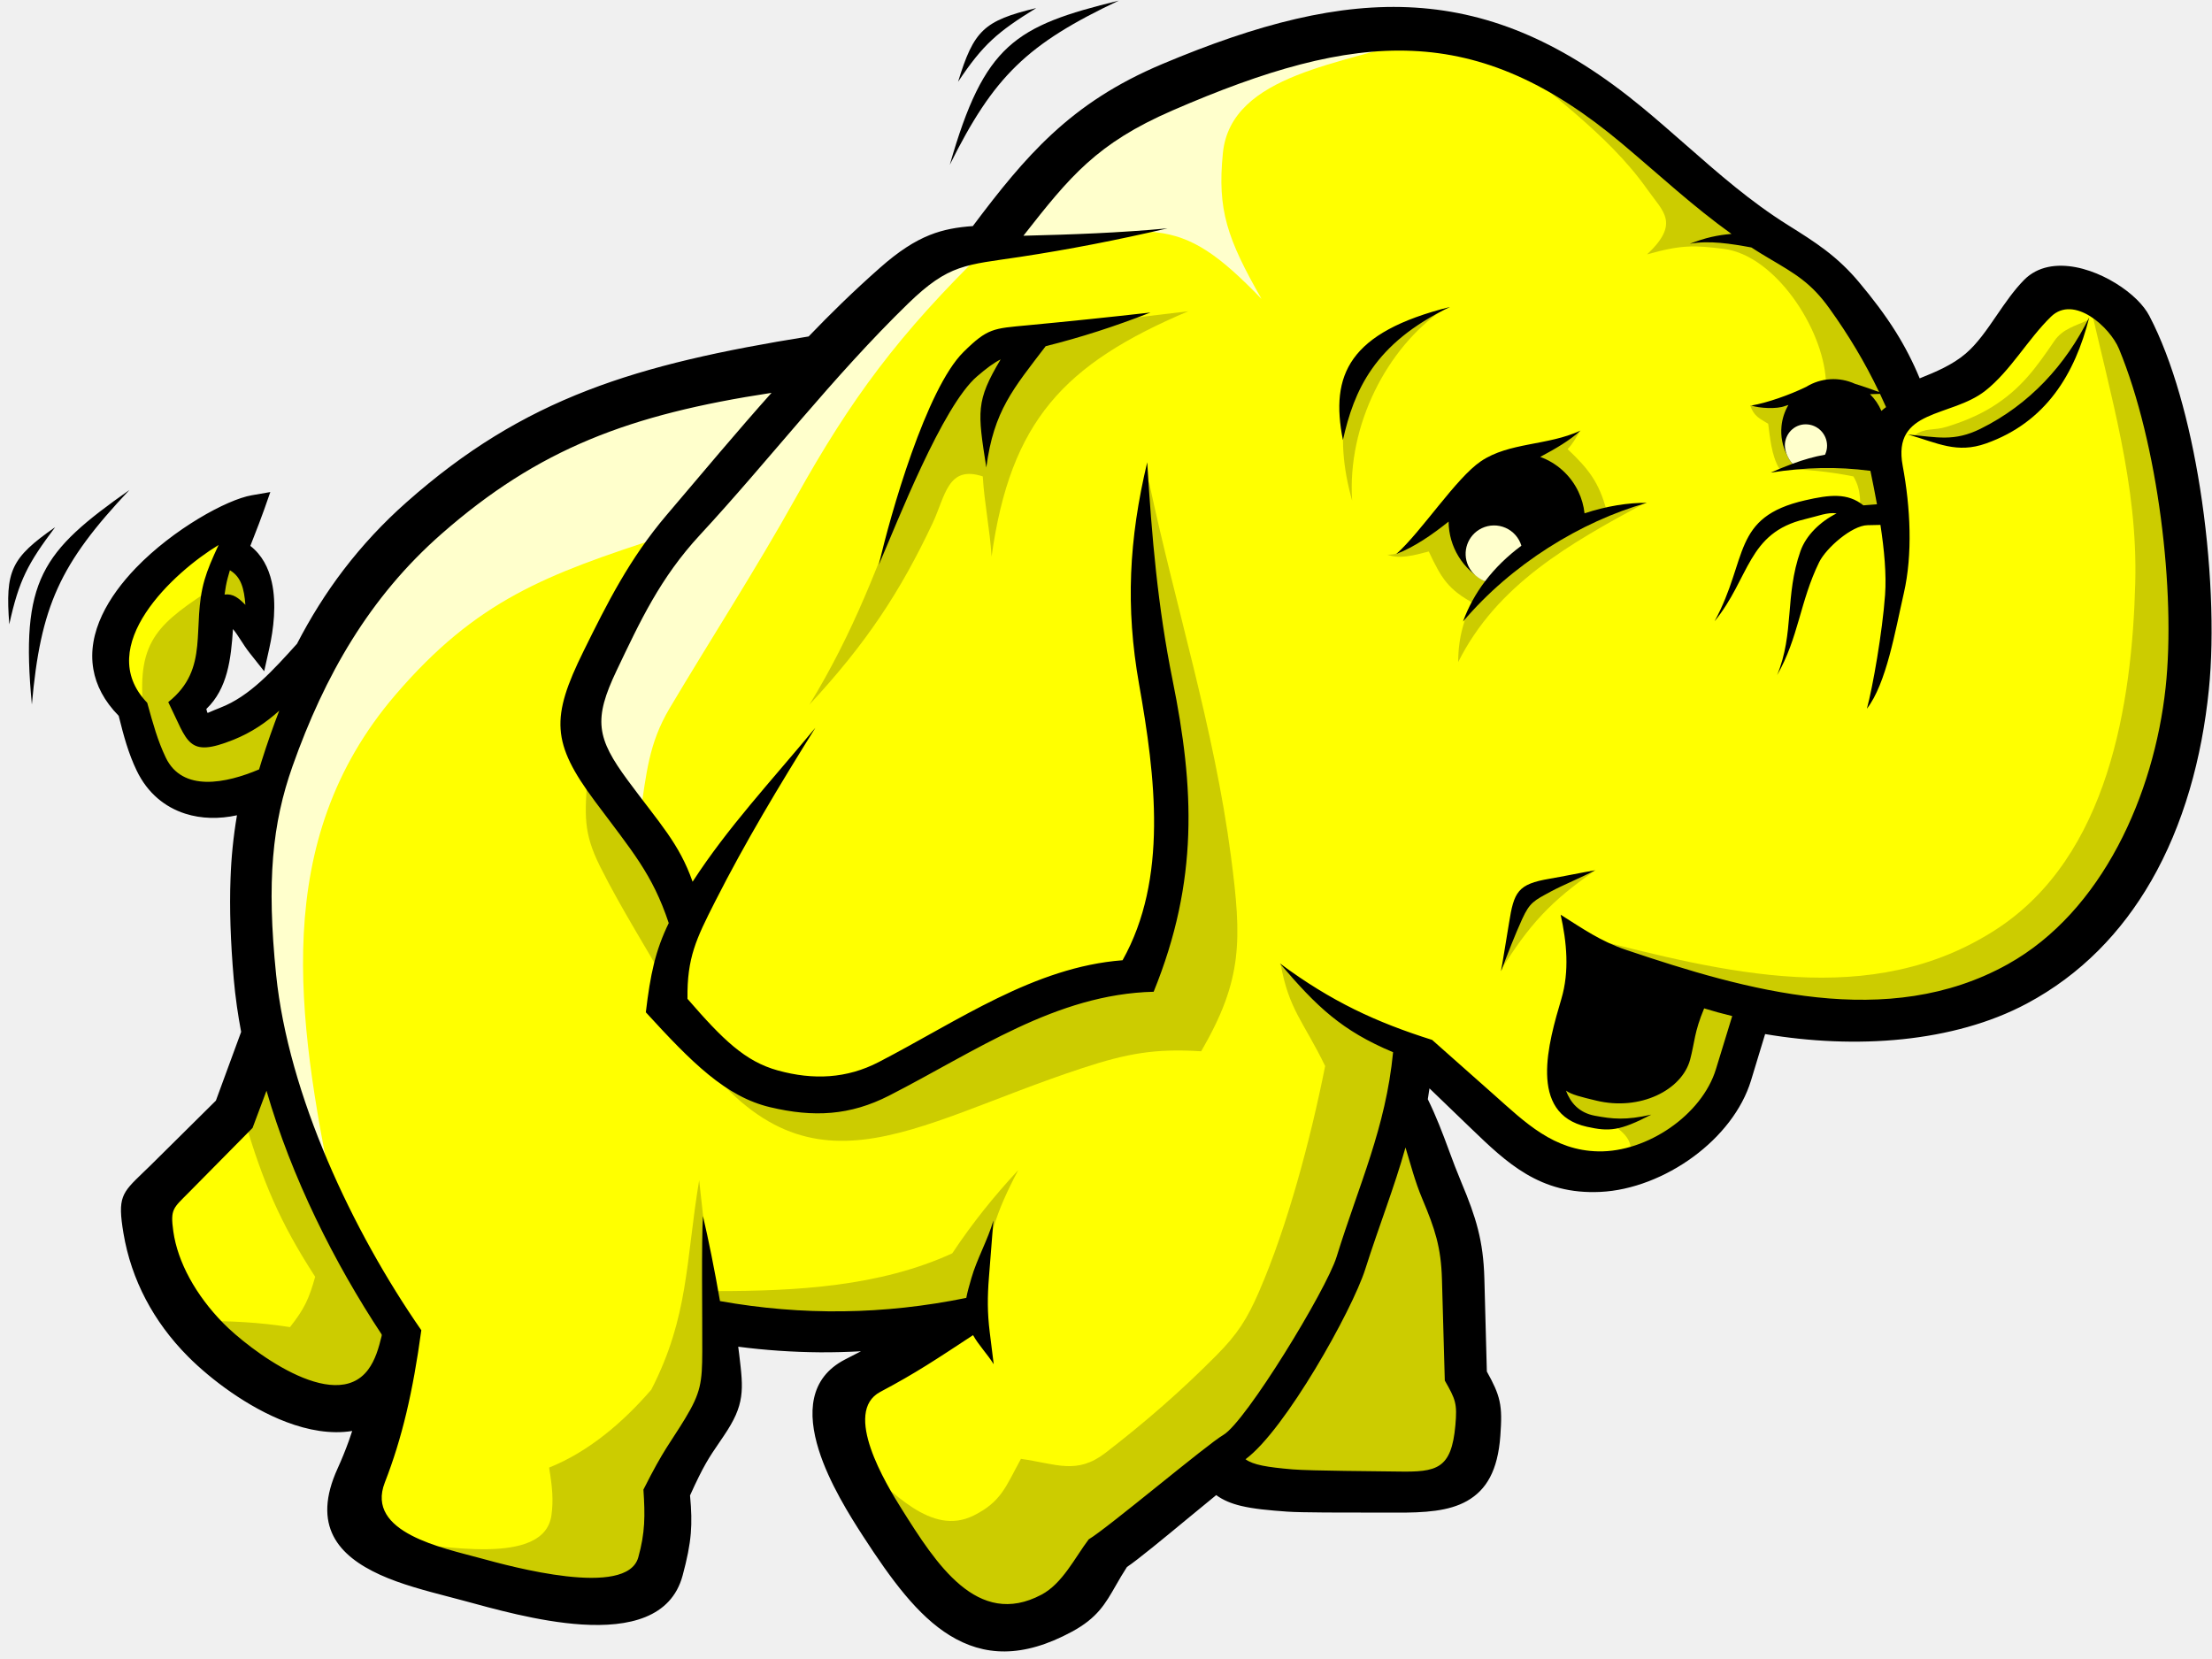
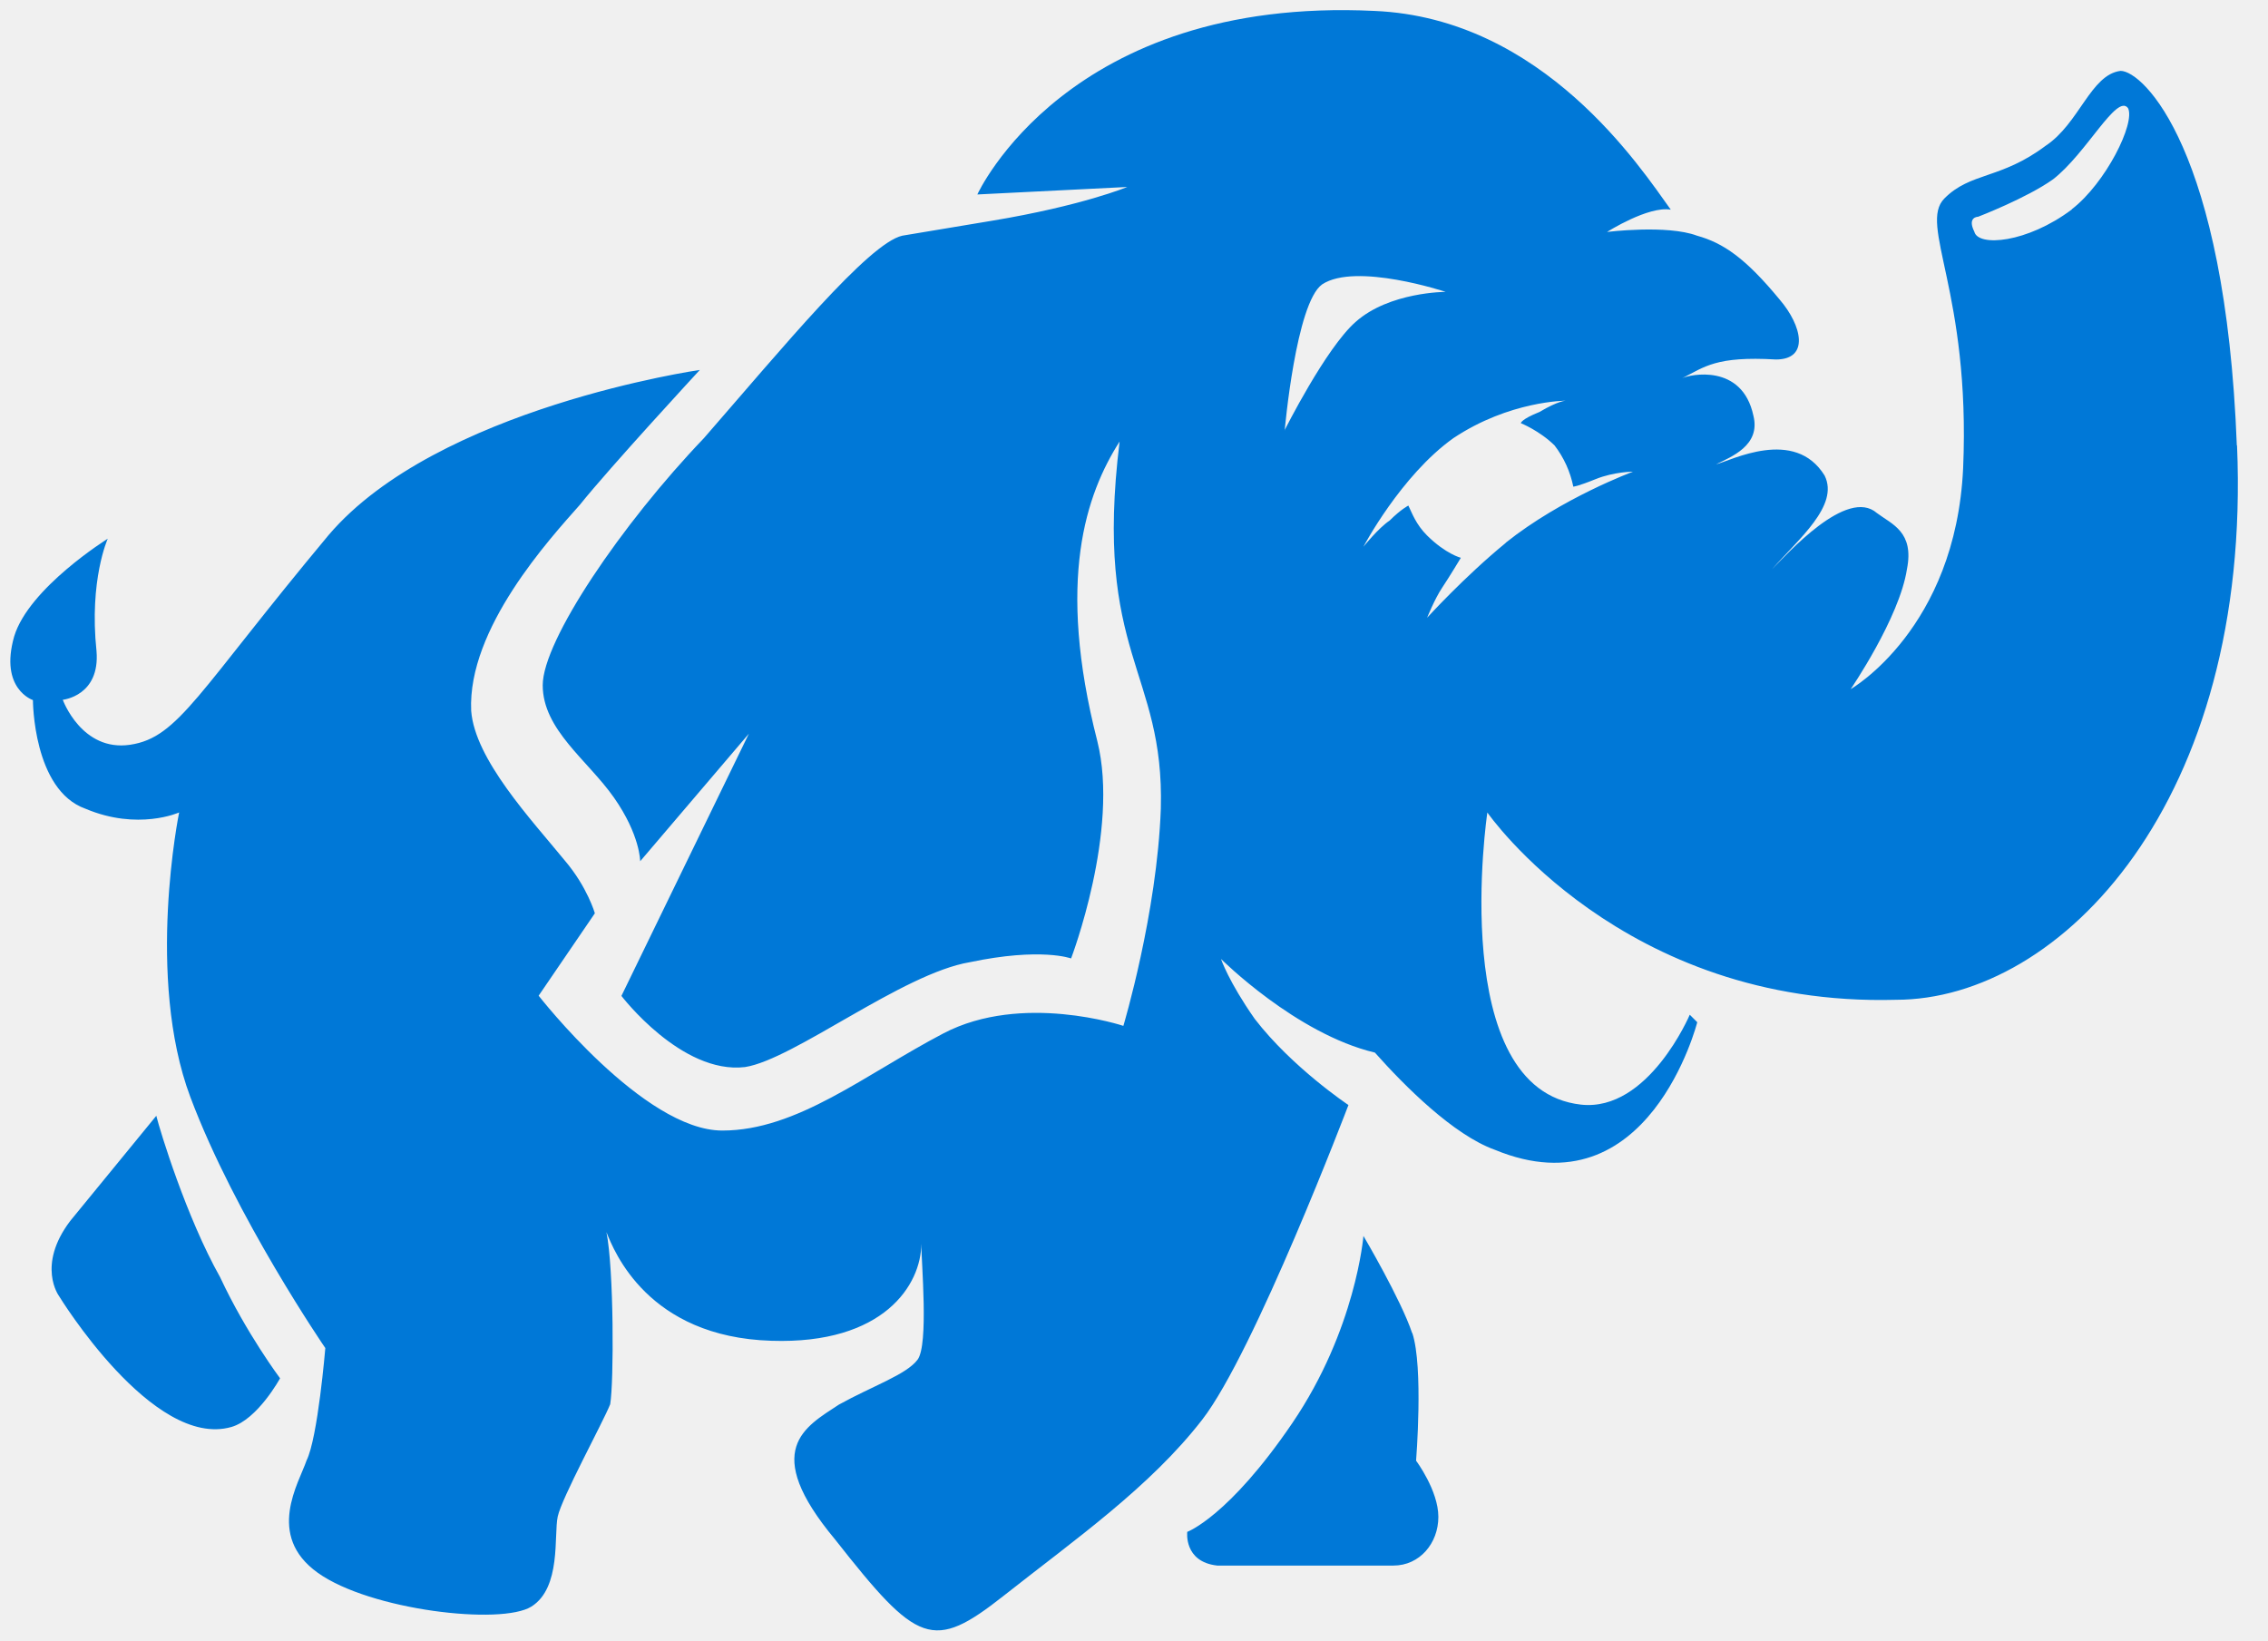
- <svg xmlns="http://www.w3.org/2000/svg" width="2500" height="1875" viewBox="0 0 256 192" preserveAspectRatio="xMidYMid">
-   <path d="M94.92 42.186L77.963 44.94l-15.47 6.783-13.139 8.265-12.504 15.258-7.063 7.482-6.832 2.518-1.806-4.416 3.159-4.559.71-6.43 2.115.086 2.312 2.109-.624-6.55-2.563-1.72.08-2.496-6.071 3.434-5.497 6.486-1.147 5.796 2.352 4.642 2.192 7.885 4.459 2.111 4.69-.23 4.448-2.584-2.967 15.047 2.967 16.742-3.266 7.73L17.8 139.856l1.902 6.886 5.068 7.979 9.555 6.723 5.068.695 5.635.19-3.516 14.433 12.928 5.297 16.106 2.12 5.51-3.602.424-9.75 6.147-10.173.424-8.053 14.835 1.06 13.775-1.271-13.775 8.264 2.332 9.962 8.688 13.563 8.477 3.602 6.782-2.755 2.754-5.51 14.2-10.808 2.755 2.33 22.253.849 4.45-3.602.423-6.36-1.482-2.753-1.061-17.167-7.417-14.835 1.272-6.57 4.45 2.332 12.504 11.655 6.146.425 6.781-2.756 6.783-5.086 3.39-11.02 19.922 1.271 12.08-4.661 9.748-9.114 6.994-13.14 1.694-15.47-1.483-18.015-3.814-16.105-3.815-5.086-5.297-1.696-9.326 10.172-8.477 2.967-7.418-12.292-7.417-6.781-4.027-2.543-16.107-13.352-12.927-6.994-12.928-1.059-15.046 2.543-13.14 4.873-9.113 7.418-7.205 8.69-7.417 2.12-12.929 12.291" fill="#FF0" />
-   <path d="M45.747 80.435c-14.522 16.939-11.296 37.481-7.271 57.61a92899.4 92899.4 0 0 0-6.444-16.28l-2.375-14.927c.226-5.088.451-10.176.679-15.263L36.44 76.99l9.158-13.568 14.246-11.87 15.602-6.445 18.317-2.374-16.96 19.333c-13.618 4.416-21.647 7.392-31.057 18.369" fill="#FFC" />
-   <path d="M114.114 28.825c-10.095 9.85-15.61 17.28-22.036 28.813-4.595 8.25-9.75 16.197-14.583 24.332-2.443 4.118-2.674 7.57-3.405 12.319l-7.123-8.48c1.132-3.392 2.262-6.784 3.392-10.175l11.533-20.69 24.422-24.083c2.6-.679 5.2-1.356 7.8-2.036M163.975 4.405c-8.087 3.031-21.515 4.03-22.447 13.31-.663 6.592.497 9.904 4.47 16.878-9.813-10.155-12.24-8.584-31.205-5.428l8.14-11.532 14.246-8.82 18.317-4.07 8.48-.338" fill="#FFC" />
-   <path d="M186.288 129.945c2.692 1.662 2.634 2.866 2.184 4.005 2.123-.85 4.247-1.7 6.37-2.547l4.128-5.543 3.063-7.896-3.915-2.943-17.11 2.184c-.422 1.152-.848 2.305-1.273 3.459.121 1.637.244 3.276.364 4.913.546.972 1.093 1.942 1.64 2.913.849.424 1.697.85 2.547 1.274.669.06 1.335.122 2.002.181M184.696 100.686c-8.577 2.475-8.51 3.157-11.042 11.666 3.343-5.364 5.818-8.071 11.042-11.666M241.72 37.015c-1.524.705-3.01 1.043-3.962 2.438-2.052 3.002-3.81 5.527-7.203 7.634-1.709 1.062-3.476 1.75-5.288 2.315-1.503.467-2.407.049-3.686.97.76.13 1.519.264 2.278.397h5.02l6.189-3.821 3.64-3.823 3.012-6.11M105.108 56.047c-3.373 9.233-6.322 17.147-11.432 25.505 6.548-7.056 10.519-13.054 14.27-21.031 1.458-3.1 1.733-6.736 5.792-5.384.182 3.096.836 6.188 1.018 9.282 2.193-15.718 8.377-22.293 22.752-28.394l-12.195 1.457-11.468 2.548-5.642 8.19-3.095 7.827M132.957 55.683c3.1 14.59 7.564 28.594 9.503 43.416 1.259 9.631 1.396 14.258-3.449 22.568-5.296-.343-8.584.254-13.707 1.933-20.393 6.685-32.09 16.515-45.83-3.291l13.16 6.202c3.127-.615 6.254-1.228 9.38-1.845 5.522-3.214 11.043-6.43 16.565-9.645l12.922-2.55L135.688 95l-3.095-23.117c-.12-3.64-.242-7.28-.364-10.92.244-1.76.487-3.52.728-5.279M168.086 145.963c-1.713 11.854 3.945 18.226 1.602 21.5-.663.926-1.562 2.544-2.565 2.988-3.585 1.583-8.514-.297-8.865.63h-11.831l-4.732-2.002 7.28-8.555c2.366-5.156 4.733-10.314 7.098-15.472l4.55-15.652h2.367l5.096 16.563" fill="#CC0" />
-   <path d="M148.201 111.502c.961 5.382 2.63 6.661 5.162 11.871-1.685 8.5-4.392 18.607-7.65 26.107-1.374 3.163-2.482 4.907-4.906 7.351-4.09 4.13-8.223 7.726-12.86 11.306-3.34 2.573-5.67 1.283-9.789.7-1.752 3.175-2.235 4.94-5.46 6.552-4.958 2.478-9.395-2.863-13.287-6.007 2.81 4.39 5.62 8.777 8.428 13.166 1.942 1.82 3.884 3.639 5.825 5.46l4.915.729 6.551-4.006c1.154-2.183 2.306-4.368 3.459-6.551 2.427-1.82 4.855-3.64 7.28-5.462 2.974-2.547 5.947-5.096 8.92-7.644l5.642-8.009 5.095-9.464c2.186-6.552 4.37-13.105 6.555-19.657.181-2.488.362-4.975.545-7.464-2.73-1.212-5.46-2.427-8.191-3.64-2.002-1.88-4.232-3.457-6.234-5.338M82.903 149.421c9.186 0 18.888-.51 27.303-4.369 2.38-3.57 4.731-6.488 7.644-9.645-2.651 5.008-3.483 7.838-4.186 13.468l-2.73 4.005c-6.917.181-13.833.363-20.75.546-2.246-.244-4.49-.486-6.735-.728-.243-.245-.485-.487-.728-.729.062-.85.122-1.699.182-2.548M81.63 143.051l-.714-6.464c-1.569 9.448-1.192 15.78-5.54 24.243-3.248 3.762-7.247 7.186-11.827 9.019.387 2.32.503 3.77.278 5.471-.807 6.12-13.047 3.416-18.083 3.172l24.236 6.24 5.46-2.184c.608-3.518 1.215-7.039 1.821-10.557l5.096-9.464.91-5.825-1.638-13.65M67.977 89.72c-.253 4.595-.55 6.51 1.476 10.566 2.575 5.156 5.737 10.002 8.535 15.098l.91-10.193c-3.639-5.158-7.28-10.314-10.92-15.47M30.614 124.421c-.789 1.676-1.575 3.354-2.364 5.031 2.168 7.305 4.097 11.932 8.226 18.313-.72 2.585-1.258 3.716-2.912 5.823-3.634-.558-6.861-.72-10.544-.708 4.065 3.153 8.13 6.31 12.195 9.465 2.002-.366 4.005-.73 6.007-1.093l6.007-6.006-8.555-13.288c-2.688-5.845-5.374-11.692-8.06-17.537M241.746 34.599c2.476 11.137 5.67 21.416 5.373 32.824-.364 13.995-3.091 31.674-16.059 40.113-14.522 9.452-31.57 4.981-47.503.931l19.476 8.009c6.067.304 12.135.608 18.202.91 4.126-1.213 8.252-2.426 12.376-3.64 3.216-2.67 6.432-5.338 9.648-8.009l7.28-15.288 2.73-17.656c-.727-5.765-1.457-11.528-2.184-17.292l-4.004-17.109c-1.778-1.265-3.556-2.53-5.335-3.793M25.028 67.795c-6.592 4.291-9.182 6.175-8.459 14.128l1.97 7.145 2.793 1.89 3.45 1.15 6.242-1.479c1.069-3.313 2.136-6.625 3.203-9.938l-8.87 4.354h-2.053a7094.7 7094.7 0 0 0-2.3-3.532l2.793-4.107 1.478-7.803c.63.191 1.26.384 1.889.574.767.604 1.533 1.206 2.3 1.807l-.329-4.106-1.56-2.628c-.52-.44-1.04-.876-1.56-1.315l-.987 3.86M172.938 5.13c5.852 5.434 13.033 10.156 17.713 16.796 1.811 2.57 3.823 3.885-.03 7.516 4.071-1.163 5.585-1.037 8.845-.642 5.93.718 11.488 9.148 11.842 15.188-.07.565-1.647 1.848-6.232 3.114-.09.176-2.588-.342-2.526-.172.477 1.303 1.113 1.503 2.086 2.112.21 1.45.346 3.687 1.334 5.273 2.885-.052 5.705.263 8.53.822.95 1.577.808 3.154.728 4.732l3.276-.545c-.302-2.488-.606-4.975-.909-7.463.97-1.638 1.94-3.277 2.912-4.913l-4.187-9.466c-2.669-2.548-5.338-5.097-8.009-7.645l-.77-.038a71383.19 71383.19 0 0 1-9.007-5.528l-14.69-12.018-10.906-7.123M182.795 49.977c-.309.54-.775 1.402-1.372 2 2.437 2.305 3.64 3.849 4.509 7.11-2.756 1.367-5.51 2.736-8.265 4.102l-6.994 6.705c-3.069-1.652-3.833-2.92-5.318-6.07-1.73.459-3.367.9-4.795.375.906.007 1.462-.219 2.368-.779l4.45-4.623c2.62-1.984 5.24-3.97 7.86-5.953l5.145-1.677c.655-.269 1.757-.92 2.412-1.19" fill="#CC0" />
-   <path d="M190.4 58.199c-8.766 4.72-17.16 9.466-21.642 18.429 0-11.377 11.423-16.385 21.641-18.43M167.018 35.818c-6.509 4.438-11.111 13.394-10.533 22.122-2.12-7.558-1.369-14.699 5.14-19.919 1.1-.533 2.197-1.068 3.296-1.601.699-.2 1.397-.4 2.097-.602" fill="#CC0" />
-   <path d="M254.605 56.424c-1.18-7.443-3.137-14.668-5.853-19.863-.33-.635-.832-1.279-1.454-1.893-1.349-1.33-3.346-2.59-5.409-3.299-2.186-.752-4.491-.905-6.321.051-.475.25-.917.57-1.31.97-1.185 1.2-2.185 2.66-3.186 4.121-1.113 1.628-2.233 3.264-3.573 4.407-1.553 1.328-3.496 2.134-5.329 2.87a36.122 36.122 0 0 0-2.773-5.391c-1.253-1.998-2.68-3.869-4.25-5.74a23.555 23.555 0 0 0-3.881-3.703c-1.354-1.033-2.74-1.903-4.354-2.913-4.327-2.71-8.012-5.942-11.77-9.24-1.708-1.498-3.433-3.01-5.12-4.401-8.95-7.38-17.298-10.959-26.226-11.52-8.867-.558-18.23 1.878-29.285 6.532-5.336 2.245-9.298 4.899-12.75 8.09-3.297 3.05-6.096 6.562-9.173 10.663-1.79.127-3.376.392-4.995 1.04-1.784.714-3.58 1.87-5.732 3.769a129.576 129.576 0 0 0-4.4 4.067 151.876 151.876 0 0 0-3.874 3.897c-10.064 1.617-18.264 3.402-25.608 6.246-7.51 2.91-14.13 6.912-20.929 12.94a55.038 55.038 0 0 0-7.287 7.823c-2.068 2.709-3.838 5.557-5.391 8.56-1.36 1.505-2.723 3.024-4.198 4.353-1.438 1.295-2.971 2.386-4.689 3.047l.001.001c-.999.385-1.412.61-1.457.595-.05-.028-.078-.178-.148-.454 2.467-2.354 2.855-5.813 3.083-9.247.296.354.58.79.875 1.246.326.503.66 1.022 1.06 1.527l1.675 2.113.588-2.636c.494-2.209.864-5.15.288-7.7-.372-1.655-1.14-3.13-2.478-4.175.128-.334.249-.642.368-.946.42-1.075.853-2.178 1.22-3.22l.726-2.065-2.16.374c-2.874.5-9.05 3.894-13.4 8.407-1.615 1.677-3.004 3.53-3.915 5.474-.948 2.023-1.373 4.14-1.005 6.258.32 1.852 1.247 3.67 2.93 5.384.307 1.237.59 2.31.893 3.278.347 1.101.72 2.086 1.187 3.056 1.266 2.632 3.284 4.24 5.62 4.99 1.877.603 3.953.633 5.989.187a54.687 54.687 0 0 0-.746 7.335c-.129 3.435-.003 7.23.375 11.634.083.967.208 2.03.369 3.186.14.986.306 1.954.485 2.915-.38 1.038-.763 2.078-1.145 3.116l-1.777 4.837-3.91 3.875c-1.217 1.203-2.434 2.409-3.65 3.614-.1.1-.511.494-.883.853-2.465 2.372-2.953 2.843-2.253 7.017a25.45 25.45 0 0 0 2.583 7.65c1.21 2.305 2.834 4.549 4.918 6.639 2.6 2.606 6.862 5.844 11.324 7.54 2.55.968 5.178 1.442 7.645 1.046-.126.38-.248.758-.387 1.14a43.089 43.089 0 0 1-1.3 3.198c-3.027 6.635.08 10.1 4.916 12.305 2.415 1.1 5.286 1.848 7.953 2.544.546.14 1.092.284 1.78.47 3.16.854 8.621 2.423 13.609 2.738 5.444.344 10.354-.78 11.67-5.666.52-1.937.823-3.42.946-4.873.113-1.348.07-2.71-.088-4.396 1.552-3.44 2.21-4.407 3.345-6.066.222-.328.491-.72.572-.844 1.217-1.803 1.787-3.083 1.994-4.524.2-1.391.03-2.777-.221-4.895-.024-.201-.06-.495-.113-.884a78.13 78.13 0 0 0 9.452.648c1.586.01 3.171-.037 4.756-.12-.405.207-.802.413-1.236.636l-.59.303c-4.204 2.162-4.379 6.257-3.063 10.47 1.186 3.799 3.628 7.678 5.16 10.037 3.22 4.963 6.293 9.164 10.019 11.447 3.905 2.393 8.367 2.675 14.126-.442 2.93-1.586 3.854-3.203 5.098-5.383.381-.665.801-1.39 1.269-2.105 1.21-.802 4.223-3.287 7.18-5.732 1.007-.832 2.013-1.66 3.148-2.585.782.575 1.726.974 2.867 1.246 1.482.355 3.247.515 5.362.667 1.583.116 6.745.112 10.08.111 1.03 0 1.885 0 2.398.003 3.443.021 6.222-.16 8.322-1.35 2.238-1.269 3.565-3.516 3.855-7.546.126-1.79.15-2.894-.099-4.021-.232-1.056-.685-2.013-1.463-3.413a9145.09 9145.09 0 0 1-.14-5.225c-.048-1.847-.1-3.696-.148-5.543-.059-2.178-.299-3.948-.741-5.689-.438-1.729-1.064-3.392-1.902-5.388a90.666 90.666 0 0 1-1.478-3.806l-1.208.442.186-.068 1.022-.374v-.005c-.72-1.942-1.43-3.833-2.424-5.856.064-.39.129-.81.192-1.258l1.92 1.85 2.83 2.727c2.158 2.079 4.131 3.97 6.449 5.336 2.397 1.415 5.092 2.236 8.582 2.07 3.654-.172 7.564-1.711 10.783-4.086 3.114-2.299 5.613-5.399 6.656-8.83l.904-2.976.722-2.375c5.124.868 10.624 1.148 15.936.592 5.126-.539 10.078-1.844 14.349-4.122 6.278-3.35 10.985-8.284 14.368-14.143h.002c3.78-6.548 5.897-14.264 6.701-22.204.645-6.368.293-15.025-1.033-23.374zm-66.387 53.518c-2.953-.994-5.006-2.444-7.6-4.079.706 3.183 1.027 6.549.087 9.726-1.492 5.042-3.902 13.29 2.943 14.812 2.605.578 3.787.495 7.464-1.403-2.976.674-4.477.51-6.523.13-1.854-.341-2.837-1.518-3.355-2.907.648.467 1.704.721 3.51 1.156 5.074 1.224 9.909-1.22 10.855-4.738.55-2.056.457-3.136 1.626-5.938 1.05.325 2.135.62 3.249.89l-1.886 6.149c-1.63 5.32-7.985 9.61-13.595 9.511-5.186-.091-8.475-3.34-12.056-6.525-2.466-2.196-4.84-4.295-7.192-6.375-6.455-2.037-11.629-4.417-17.62-8.852 4.264 5.01 7.155 7.784 13.101 10.277-.864 8.82-3.93 15.252-6.543 23.693-1.184 3.816-10.521 19.111-13.109 20.602-1.845 1.063-13.403 10.797-15.576 12.082-1.62 2.15-3.041 5.122-5.476 6.408-7.418 3.923-12.185-3.588-16.177-9.931-1.817-2.89-6.865-11.214-2.465-13.546 4.16-2.203 6.49-3.777 10.735-6.565.624 1.137 1.693 2.235 2.39 3.37l-.462-3.726c-.28-2.25-.268-4.077-.09-6.341.174-2.192.346-4.384.518-6.577-.639 2.229-1.915 4.457-2.552 6.684-.255.892-.466 1.612-.588 2.28-9.524 1.946-18.979 2.067-28.505.368-.608-3.527-1.348-7.202-1.969-9.837-.188 2.95-.067 11.108-.082 15.676-.012 3.538-.16 4.75-1.986 7.76-1.708 2.818-2.431 3.458-4.824 8.22.2 3.005.203 4.99-.595 7.842-1.327 4.741-14.72 1.068-18.252.1-4.351-1.19-13.345-2.96-11.083-8.76 1.99-5.104 3.252-10.486 4.225-17.628-7.971-11.483-15.383-27.218-16.806-41.16-1.105-10.825-.442-17.488 1.9-24.11 3.712-10.492 8.906-19.574 17.238-26.887C62.332 51.93 72.838 47.97 89.29 45.465c-3.956 4.43-7.87 9.112-12.136 14.133-4.319 5.083-6.884 10.217-9.627 15.778-3.788 7.679-3.706 10.601 1.315 17.343 4.327 5.81 6.663 8.425 8.553 14.11-1.56 3.216-2.128 5.935-2.652 10.326 5.298 5.793 9.236 9.761 14.38 10.983 5.047 1.2 9.26.968 13.776-1.34 10.027-5.126 19.305-11.746 30.616-12.02 5.233-12.864 4.704-23.614 2.192-36.061-1.716-8.501-2.405-16.55-2.938-25.216-2.121 8.925-2.52 16.773-.946 25.664 1.898 10.713 3.373 22.55-1.905 31.966-10.229.783-18.994 7.006-28.212 11.78-3.706 1.92-7.564 2.107-11.665.981-3.807-1.046-6.376-3.565-10.477-8.295-.065-4.749 1.007-6.94 3.188-11.242 3.504-6.907 7.371-13.336 11.615-20.131-5.196 6.272-10.12 11.513-14.21 17.82-1.564-4.454-3.8-6.716-7.503-11.732-3.617-4.899-3.995-7.043-1.29-12.713 2.719-5.697 5.025-10.704 9.654-15.702 7.997-8.637 15.324-18.249 24.07-26.755 4.749-4.618 6.677-4.459 12.976-5.413 5.694-.864 11.252-1.953 17.058-3.301-5.615.523-11.043.715-16.51.85l-.17.005c5.38-6.869 8.501-10.697 17.236-14.493 21.508-9.34 35.174-10.35 52.069 3.851 4.379 3.682 8.203 7.255 12.642 10.43-1.61.138-2.997.427-4.832 1.147 2.233-.426 4.812-.004 7.13.42.65.422 1.32.834 2.003 1.237 3.135 1.847 4.914 2.867 7.034 5.82 2.24 3.121 4.108 6.24 5.753 9.678-1.078-.386-1.983-.711-2.789-.95a6.003 6.003 0 0 0-5.657.35l-.13.06c-1.734.845-4.42 1.807-6.217 2.099.917.316 2.945.435 3.901.056.128-.05.258-.09.392-.121a5.999 5.999 0 0 0-.8 2.468 6 6 0 0 0 .641 3.335l.005.011c.162.382.388.733.636.987-.821.303-1.66.649-2.525 1.024 4.009-.61 7.623-.715 11.534-.2.258 1.233.518 2.54.76 3.869l-1.454.114a5.165 5.165 0 0 0-.117.01c-1.851-1.479-3.913-1.23-6.73-.587-8.568 1.953-6.555 6.76-10.495 14.004 4.092-5.002 3.788-10.236 10.457-11.816 1.554-.367 2.612-.828 3.664-.67-1.893.952-3.53 2.531-4.18 4.364-1.83 5.169-.694 9.524-2.705 14.352 2.49-4.316 2.641-8.528 4.869-13.07.8-1.63 3.768-4.24 5.59-4.28l1.5-.033c.44 2.872.707 5.725.537 8.091-.311 4.318-1.433 10.727-2.104 13.18 2.256-2.901 3.284-9.044 4.275-13.37 1.032-4.502.771-9.905-.132-14.743-1.24-6.637 5.596-5.557 9.564-8.685 2.917-2.3 4.926-5.971 7.6-8.573 2.653-2.58 6.83 1.211 7.873 3.732 4.524 10.947 6.585 28.168 5.391 39.203-1.342 12.382-7.322 25.899-18.243 31.995-13.922 7.77-30.337 3.023-44.17-1.637zm-19.782 54.994c-.454 5.109-2.157 5.446-6.643 5.368-2.038-.036-10.154-.073-12.214-.25-2.91-.251-4.544-.511-5.433-1.175 4.572-3.356 12.34-17.212 13.855-21.983 1.602-5.04 3.355-9.438 4.659-14.096.6 1.947 1.073 3.876 1.946 5.944 1.457 3.456 2.17 5.591 2.274 9.298l.33 11.733c1.253 2.192 1.448 2.66 1.226 5.16zM30.843 126.234c2.903 10.043 7.849 19.912 13.332 28.209v.145c-.345 1.427-.742 2.815-1.575 3.93-3.92 5.244-13.888-2.453-16.774-5.397-3.154-3.222-5.265-7.035-5.768-10.613-.366-2.608-.01-2.672 1.81-4.518l7.362-7.453 1.613-4.303zm-5.545-63.16c-.744 1.597-1.272 2.808-1.631 4.054-1.563 5.398.707 10.216-4.194 14.129 2.303 4.646 2.197 6.5 7.554 4.353 2.066-.83 3.77-1.99 5.292-3.364a99.36 99.36 0 0 0-2.031 5.806c-.106.33-.207.663-.304.993-3.831 1.626-8.87 2.659-10.798-1.367-.936-1.955-1.465-3.873-2.148-6.343-6.309-6.536 3.122-15.166 8.26-18.261zm3.101 6.924c-.779-.78-1.402-1.307-2.409-1.193.085-.66.198-1.297.357-1.895.08-.308.166-.61.258-.913 1.306.761 1.65 2.14 1.794 4zm189.178-24.414c.238.502.472 1.013.702 1.53-.19.14-.371.287-.54.442a6.096 6.096 0 0 0-1.321-1.938c.376-.014.762-.026 1.16-.034zM35.433 75.253l-.001-.001v.001zm-20.536 6.939zm69.035 72.169h.002-.002zm56.863 16.976h-.001.001zm23.11-43.927h.002l-.001.001zM25.95 83.11h-.001L25.906 83l.043.111zm221.854 18.238l.03.018-.03-.018zM3.688 81.538c1.004-11.367 3.214-16.275 11.29-24.83C4.848 63.846 2.32 67.09 3.688 81.537" />
-   <path d="M1.075 72.253c1.115-5.116 2.155-7.047 5.31-11.246C1.266 64.582.6 66.05 1.074 72.253M119.925.934c-6.069 1.463-7.226 2.585-9.046 8.534 2.904-4.356 4.576-5.773 9.046-8.534" />
-   <path d="M129.495.068c-12.037 2.95-15.574 5.048-19.572 18.999 5.082-10.218 8.93-13.98 19.572-19M155.419 50.924c1.283-5.684 3.563-11.161 12.39-15.399-11.7 2.93-13.894 7.845-12.39 15.4M229.867 51.317c6.929-2.47 10.269-8.041 11.928-14.595-2.712 5.493-6.897 10.087-12.582 12.901-3.051 1.51-5 .983-8.407.66 3.465.995 5.66 2.246 9.061 1.034M182.665 56.887a7.873 7.873 0 0 0-4.413-4.009c1.7-.907 3.369-1.86 4.671-3.045-3.815 1.766-8.256 1.335-11.53 3.546-2.883 1.948-6.863 8.12-9.793 10.737 2.122-.824 4.167-2.249 6.05-3.75a7.847 7.847 0 0 0 4.223 6.903 17.701 17.701 0 0 0-2.558 4.67c5.579-6.612 13.668-11.606 21.274-13.741-2.126-.03-4.643.367-7.207 1.21a7.832 7.832 0 0 0-.717-2.521M174.638 106.849c-.271 1.712-.643 3.84-.914 5.553.725-1.938 1.597-4.19 2.44-6.038.894-1.956 1.397-2.14 3.294-3.172 1.345-.732 3.787-1.738 5.132-2.47-1.384.233-3.864.742-5.248.975-3.696.624-4.131 1.512-4.704 5.152M111.5 40.746c-4.29 4.24-8.457 18.79-9.788 24.612 2.097-4.836 7.345-18.364 11.371-21.805 1.112-.951 1.889-1.535 2.724-1.96-2.882 4.833-2.67 6.035-1.659 12.51.859-6.583 3.135-9.126 6.87-14.037 4.094-1.027 7.926-2.258 12.126-3.896a777.87 777.87 0 0 1-14.205 1.474c-3.978.377-4.619.313-7.44 3.102" />
-   <path d="M169.94 65.514a3.293 3.293 0 0 1 1.556-4.386 3.305 3.305 0 0 1 4.578 2.027c-1.566 1.163-3.001 2.531-4.205 4.117-.81-.326-1.528-.918-1.93-1.758M206.573 51.342c.132-1.355 1.287-2.354 2.642-2.223a2.478 2.478 0 0 1 2.224 2.697 2.48 2.48 0 0 1-.223.807c-1.24.213-2.48.575-3.758 1.045-.534-.547-.96-1.545-.885-2.326" fill="#FFC" />
+ <svg xmlns="http://www.w3.org/2000/svg" xmlns:xlink="http://www.w3.org/1999/xlink" viewBox="0 0 112 81" fill="#fff" fill-rule="evenodd" stroke="#000" stroke-linecap="round" stroke-linejoin="round">
+   <use xlink:href="#A" x=".5" y=".5" />
+   <symbol id="A" overflow="visible">
+     <path d="M69.236 65.338c-.555-1.665-2.406-4.8-2.406-4.8s-.37 4.625-3.517 9.25-5.183 5.365-5.183 5.365-.185 1.48 1.48 1.665h8.7c1.296 0 2.22-1.1 2.22-2.405s-1.1-2.775-1.1-2.775.37-4.624-.185-6.3zM7.223 54.6L2.966 59.8C1.3 62 2.41 63.5 2.41 63.5s4.628 7.584 8.515 6.474c1.296-.37 2.406-2.405 2.406-2.405s-1.666-2.22-2.962-4.994c-1.666-2.96-2.962-7.214-3.147-7.954zM109.96 21.498C109.404 6.884 105.33 3 104.22 3c-1.48.185-2.036 2.6-3.702 3.7-2.22 1.665-3.702 1.295-4.998 2.6s1.296 4.625.925 13.32c-.37 7.954-5.553 10.914-5.553 10.914s2.406-3.515 2.777-5.92c.37-1.85-.74-2.22-1.48-2.775-1.48-1.295-4.443 2.035-5.183 2.775 1.296-1.48 3.332-3.145 2.6-4.625-1.48-2.405-4.628-.74-5.368-.555.74-.37 2.22-.925 1.85-2.405-.555-2.6-3.147-2.035-3.517-1.85 1.1-.555 1.666-1.1 4.628-.925 1.666 0 1.296-1.665.185-2.96C85.7 12.25 84.6 11.5 83.304 11.14c-1.48-.555-4.443-.185-4.443-.185s2.036-1.295 3.147-1.1C80.527 7.8 75.714.4 67.384.04c-15.18-.74-19.62 9.064-19.62 9.064l7.404-.37s-2.22.925-6.664 1.665l-4.443.74c-1.666.37-5.923 5.55-9.8 10-4.072 4.255-7.96 10-7.96 12.2s2.22 3.7 3.517 5.55 1.296 3.145 1.296 3.145l5.368-6.3-6.294 12.95s2.962 3.885 6.1 3.515c2.406-.37 7.775-4.624 11.107-5.18 3.517-.74 4.998-.185 4.998-.185s2.406-6.3 1.296-10.73c-2.036-7.954-.556-12.2 1.1-14.798-1.296 10.544 2.22 11.284 2.036 18.128-.185 5.18-1.85 10.73-1.85 10.73s-4.998-1.665-8.885.37-7.22 4.8-10.92 4.8c-3.887 0-9.07-6.66-9.07-6.66l2.776-4.07s-.37-1.295-1.48-2.6c-1.666-2.035-4.443-4.994-4.628-7.4-.185-4.07 3.887-8.5 5.368-10.174 1.48-1.85 5.923-6.66 5.923-6.66S21.1 19.63 15.732 25.92c-6.48 7.77-7.404 10-9.8 10.36S2.6 34.06 2.6 34.06s1.85-.185 1.666-2.405c-.37-3.515.555-5.55.555-5.55S.93 28.527.2 30.93c-.74 2.6.926 3.145.926 3.145s0 4.44 2.592 5.364c2.6 1.1 4.628.185 4.628.185s-1.666 8.14.555 14.058 6.664 12.394 6.664 12.394-.37 4.44-.926 5.55c-.37 1.1-2.036 3.7.556 5.55s9.07 2.6 10.55 1.665 1.1-3.515 1.296-4.44 2.22-4.625 2.592-5.55c.185-1.1.185-6.66-.185-8.5.37.925 2.036 5.18 8.145 5.365 5.553.185 7.404-2.775 7.404-4.8 0 .925.37 4.994-.185 5.734s-2.22 1.295-3.887 2.22c-1.666 1.1-3.887 2.22-.185 6.66 4.072 5.18 4.813 5.55 8.33 2.775s7.22-5.364 9.8-8.694 7.22-15.538 7.22-15.538-2.777-1.85-4.628-4.254c-1.296-1.85-1.666-2.96-1.666-2.96s3.702 3.7 7.6 4.625c1.48 1.665 3.887 4.07 5.923 4.8 7.6 3.145 9.996-6.3 9.996-6.3l-.37-.37s-2.036 4.8-5.368 4.44c-6.664-.74-4.628-14.428-4.628-14.428s6.664 9.62 20.177 9.25c8.145 0 17.585-9.804 16.845-27.377zm-47.018-.74s.555-6.3 1.85-7.214c1.666-1.1 6.1.37 6.1.37s-2.777 0-4.443 1.48c-1.48 1.295-3.517 5.365-3.517 5.365zm10.92 5.55c-2.036 1.665-3.887 3.7-3.887 3.7s.37-.925.74-1.48.926-1.48.926-1.48-.74-.185-1.666-1.1c-.555-.555-.74-1.1-.926-1.48 0 0-.37.185-.925.74-.555.37-1.296 1.295-1.296 1.295s1.85-3.515 4.443-5.364c2.776-1.85 5.553-1.85 5.553-1.85s-.37 0-1.296.555c-.925.37-.925.555-.925.555s.925.37 1.666 1.1a4.95 4.95 0 0 1 .925 2.035s.185 0 1.1-.37 1.85-.37 1.85-.37-3.517 1.295-6.294 3.515zm27.95-16.463c-2.22 1.665-4.627 1.85-4.813 1.1-.37-.74.185-.74.185-.74s2.406-.925 3.702-1.85c1.666-1.295 3.147-4.254 3.702-3.515.37.74-1.1 3.7-2.777 4.994z" fill="#0078d7" stroke="none" />
+   </symbol>
</svg>
